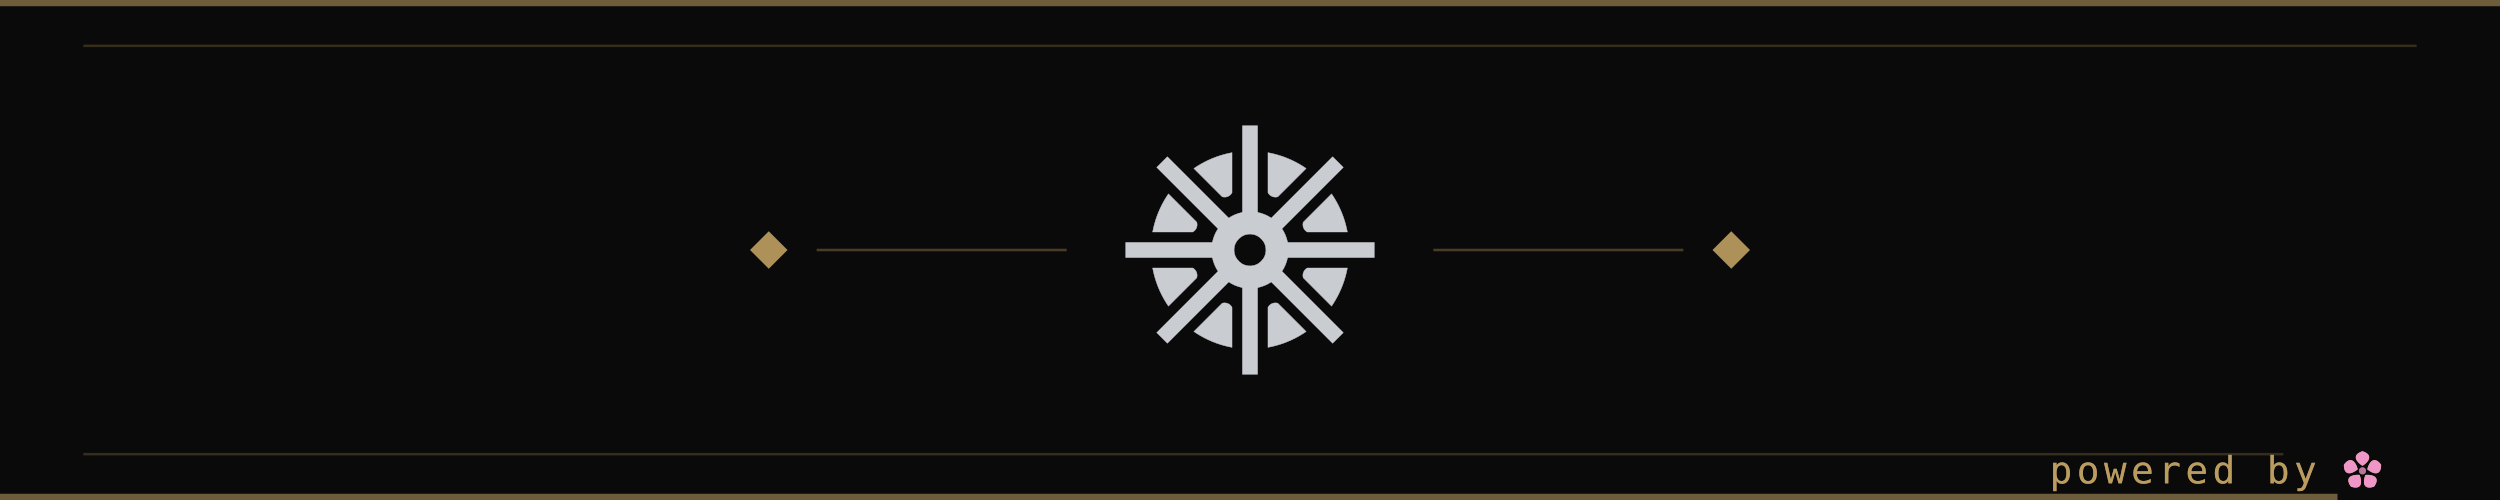
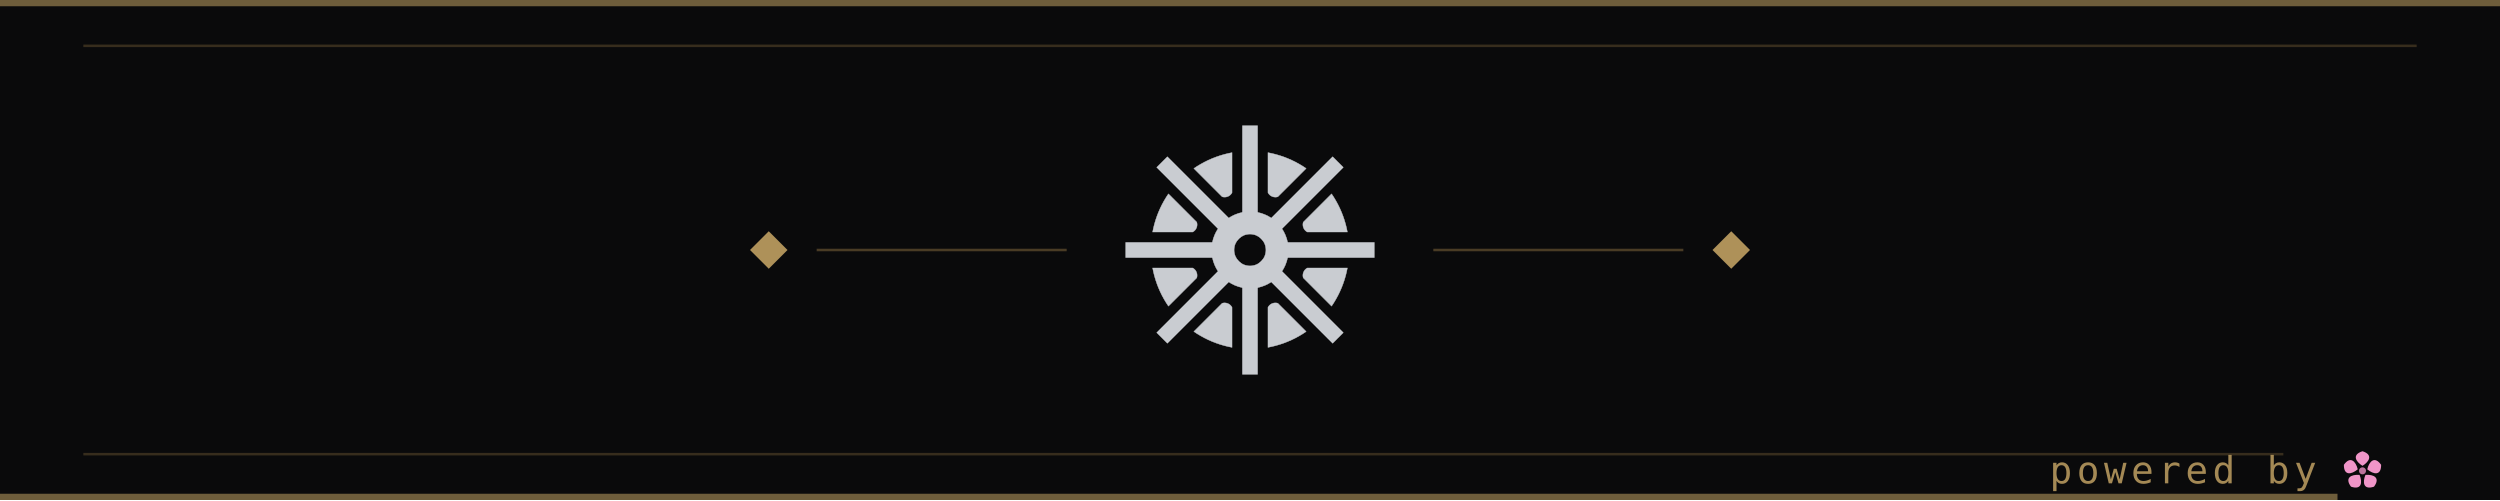
<svg xmlns="http://www.w3.org/2000/svg" viewBox="0 0 1200 240" width="1200" height="240" role="presentation">
  <rect width="1200" height="240" fill="#0a0a0b" />
  <line x1="0" y1="1.5" x2="1200" y2="1.5" stroke="#c0a062" stroke-width="3" opacity="0.55" />
  <line x1="0" y1="238.5" x2="1122" y2="238.5" stroke="#c0a062" stroke-width="3" opacity="0.55" />
  <line x1="40" y1="22" x2="1160" y2="22" stroke="#8a6d3f" stroke-width="1.2" opacity="0.35" />
  <line x1="40" y1="218" x2="1096" y2="218" stroke="#8a6d3f" stroke-width="1.2" opacity="0.35" />
  <g stroke="#8a6d3f" stroke-width="1.2" opacity="0.5">
    <line x1="392" y1="120" x2="512" y2="120" />
    <line x1="688" y1="120" x2="808" y2="120" />
  </g>
  <g fill="#c0a062" opacity="0.9">
    <path d="M360 120 l9 -9 9 9 -9 9z" />
    <path d="M822 120 l9 -9 9 9 -9 9z" />
  </g>
  <g transform="translate(540 60) scale(0.1960784)" fill="#c9ccd1" stroke="#c9ccd1" fill-rule="evenodd">
    <path d="M 400.0,306.0 A 94.0,94.0 0 1,1 212.0,306.0 A 94.0,94.0 0 1,1 400.0,306.0 Z M 345.0,306.0 A 39.0,39.0 0 1,0 267.0,306.0 A 39.0,39.0 0 1,0 345.0,306.0 Z" fill="#c9ccd1" />
    <line x1="364.000" y1="306.000" x2="592.000" y2="306.000" stroke="#c9ccd1" stroke-width="38.0" stroke-linecap="square" />
    <line x1="347.012" y1="347.012" x2="508.233" y2="508.233" stroke="#c9ccd1" stroke-width="38.0" stroke-linecap="square" />
    <line x1="306.000" y1="364.000" x2="306.000" y2="592.000" stroke="#c9ccd1" stroke-width="38.0" stroke-linecap="square" />
    <line x1="264.988" y1="347.012" x2="103.767" y2="508.233" stroke="#c9ccd1" stroke-width="38.0" stroke-linecap="square" />
    <line x1="248.000" y1="306.000" x2="20.000" y2="306.000" stroke="#c9ccd1" stroke-width="38.0" stroke-linecap="square" />
    <line x1="264.988" y1="264.988" x2="103.767" y2="103.767" stroke="#c9ccd1" stroke-width="38.0" stroke-linecap="square" />
    <line x1="306.000" y1="248.000" x2="306.000" y2="20.000" stroke="#c9ccd1" stroke-width="38.0" stroke-linecap="square" />
    <line x1="347.012" y1="264.988" x2="508.233" y2="103.767" stroke="#c9ccd1" stroke-width="38.0" stroke-linecap="square" />
    <path d="M 446.339,350.000 L 443.371,351.919 L 440.778,354.319 L 438.635,357.129 L 437.006,360.265 L 436.107,362.946 L 435.585,365.725 L 435.450,368.550 L 435.706,371.367 L 436.347,374.122 L 505.668,443.443 L 511.267,434.931 L 516.504,426.191 L 521.368,417.240 L 525.853,408.091 L 529.948,398.762 L 533.649,389.270 L 536.947,379.630 L 539.837,369.860 L 542.314,359.978 L 544.373,350.000 L 446.339,350.000 Z" fill="#c9ccd1" />
    <path d="M 374.122,436.347 L 370.667,435.606 L 367.136,435.469 L 363.634,435.940 L 360.265,437.006 L 357.732,438.266 L 355.398,439.863 L 353.305,441.765 L 351.495,443.938 L 350.000,446.339 L 350.000,544.373 L 359.978,542.314 L 369.860,539.837 L 379.630,536.947 L 389.270,533.649 L 398.762,529.948 L 408.091,525.853 L 417.240,521.368 L 426.191,516.504 L 434.931,511.267 L 443.443,505.668 L 374.122,436.347 Z" fill="#c9ccd1" />
    <path d="M 262.000,446.339 L 260.081,443.371 L 257.681,440.778 L 254.871,438.635 L 251.735,437.006 L 249.054,436.107 L 246.275,435.585 L 243.450,435.450 L 240.633,435.706 L 237.878,436.347 L 168.557,505.668 L 177.069,511.267 L 185.809,516.504 L 194.760,521.368 L 203.909,525.853 L 213.238,529.948 L 222.730,533.649 L 232.370,536.947 L 242.140,539.837 L 252.022,542.314 L 262.000,544.373 L 262.000,446.339 Z" fill="#c9ccd1" />
    <path d="M 175.653,374.122 L 176.394,370.667 L 176.531,367.136 L 176.060,363.634 L 174.994,360.265 L 173.734,357.732 L 172.137,355.398 L 170.235,353.305 L 168.062,351.495 L 165.661,350.000 L 67.627,350.000 L 69.686,359.978 L 72.163,369.860 L 75.053,379.630 L 78.351,389.270 L 82.052,398.762 L 86.147,408.091 L 90.632,417.240 L 95.496,426.191 L 100.733,434.931 L 106.332,443.443 L 175.653,374.122 Z" fill="#c9ccd1" />
    <path d="M 165.661,262.000 L 168.629,260.081 L 171.222,257.681 L 173.365,254.871 L 174.994,251.735 L 175.893,249.054 L 176.415,246.275 L 176.550,243.450 L 176.294,240.633 L 175.653,237.878 L 106.332,168.557 L 100.733,177.069 L 95.496,185.809 L 90.632,194.760 L 86.147,203.909 L 82.052,213.238 L 78.351,222.730 L 75.053,232.370 L 72.163,242.140 L 69.686,252.022 L 67.627,262.000 L 165.661,262.000 Z" fill="#c9ccd1" />
    <path d="M 237.878,175.653 L 241.333,176.394 L 244.864,176.531 L 248.366,176.060 L 251.735,174.994 L 254.268,173.734 L 256.602,172.137 L 258.695,170.235 L 260.505,168.062 L 262.000,165.661 L 262.000,67.627 L 252.022,69.686 L 242.140,72.163 L 232.370,75.053 L 222.730,78.351 L 213.238,82.052 L 203.909,86.147 L 194.760,90.632 L 185.809,95.496 L 177.069,100.733 L 168.557,106.332 L 237.878,175.653 Z" fill="#c9ccd1" />
    <path d="M 350.000,165.661 L 351.919,168.629 L 354.319,171.222 L 357.129,173.365 L 360.265,174.994 L 362.946,175.893 L 365.725,176.415 L 368.550,176.550 L 371.367,176.294 L 374.122,175.653 L 443.443,106.332 L 434.931,100.733 L 426.191,95.496 L 417.240,90.632 L 408.091,86.147 L 398.762,82.052 L 389.270,78.351 L 379.630,75.053 L 369.860,72.163 L 359.978,69.686 L 350.000,67.627 L 350.000,165.661 Z" fill="#c9ccd1" />
    <path d="M 436.347,237.878 L 435.606,241.333 L 435.469,244.864 L 435.940,248.366 L 437.006,251.735 L 438.266,254.268 L 439.863,256.602 L 441.765,258.695 L 443.938,260.505 L 446.339,262.000 L 544.373,262.000 L 542.314,252.022 L 539.837,242.140 L 536.947,232.370 L 533.649,222.730 L 529.948,213.238 L 525.853,203.909 L 521.368,194.760 L 516.504,185.809 L 511.267,177.069 L 505.668,168.557 L 436.347,237.878 Z" fill="#c9ccd1" />
  </g>
  <text x="1112" y="232" text-anchor="end" font-family="ui-monospace, SFMono-Regular, Menlo, Consolas, monospace" font-size="18" letter-spacing="2.2" fill="#c0a062" fill-opacity="0.85">powered by</text>
  <g transform="translate(1134 226)">
-     <circle r="1.7" fill="#8a6d3f" />
-     <path d="M0 -2.4 C 3.4 -4.5, 5.1 -7.8, 0 -9.4 C -5.1 -7.8, -3.4 -4.5, 0 -2.4 Z" transform="rotate(0)" fill="#c0a062" />
-     <path d="M0 -2.4 C 3.4 -4.5, 5.1 -7.8, 0 -9.4 C -5.1 -7.8, -3.4 -4.5, 0 -2.4 Z" transform="rotate(72)" fill="#c0a062" />
-     <path d="M0 -2.4 C 3.4 -4.5, 5.1 -7.8, 0 -9.4 C -5.1 -7.8, -3.4 -4.5, 0 -2.4 Z" transform="rotate(144)" fill="#c0a062" />
-     <path d="M0 -2.4 C 3.4 -4.5, 5.1 -7.8, 0 -9.4 C -5.1 -7.8, -3.4 -4.5, 0 -2.4 Z" transform="rotate(216)" fill="#c0a062" />
-     <path d="M0 -2.4 C 3.4 -4.5, 5.1 -7.8, 0 -9.4 C -5.1 -7.8, -3.4 -4.5, 0 -2.4 Z" transform="rotate(288)" fill="#c0a062" />
-   </g>
-   <text x="1112" y="232" text-anchor="end" font-family="ui-monospace, SFMono-Regular, Menlo, Consolas, monospace" font-size="18" letter-spacing="2.2" fill="#c0a062" fill-opacity="0.85">powered by</text>
-   <g transform="translate(1134 226)">
    <circle r="1.7" fill="#bb749c" />
    <path d="M0 -2.4 C 3.4 -4.5, 5.1 -7.8, 0 -9.4 C -5.1 -7.8, -3.4 -4.5, 0 -2.4 Z" transform="rotate(0)" fill="#f095c8" />
    <path d="M0 -2.4 C 3.4 -4.5, 5.1 -7.8, 0 -9.4 C -5.1 -7.8, -3.4 -4.5, 0 -2.4 Z" transform="rotate(72)" fill="#f095c8" />
    <path d="M0 -2.4 C 3.4 -4.5, 5.1 -7.8, 0 -9.4 C -5.1 -7.8, -3.4 -4.5, 0 -2.4 Z" transform="rotate(144)" fill="#f095c8" />
    <path d="M0 -2.4 C 3.4 -4.5, 5.1 -7.8, 0 -9.4 C -5.1 -7.8, -3.4 -4.5, 0 -2.4 Z" transform="rotate(216)" fill="#f095c8" />
    <path d="M0 -2.4 C 3.4 -4.5, 5.1 -7.8, 0 -9.4 C -5.1 -7.8, -3.4 -4.5, 0 -2.4 Z" transform="rotate(288)" fill="#f095c8" />
  </g>
</svg>
